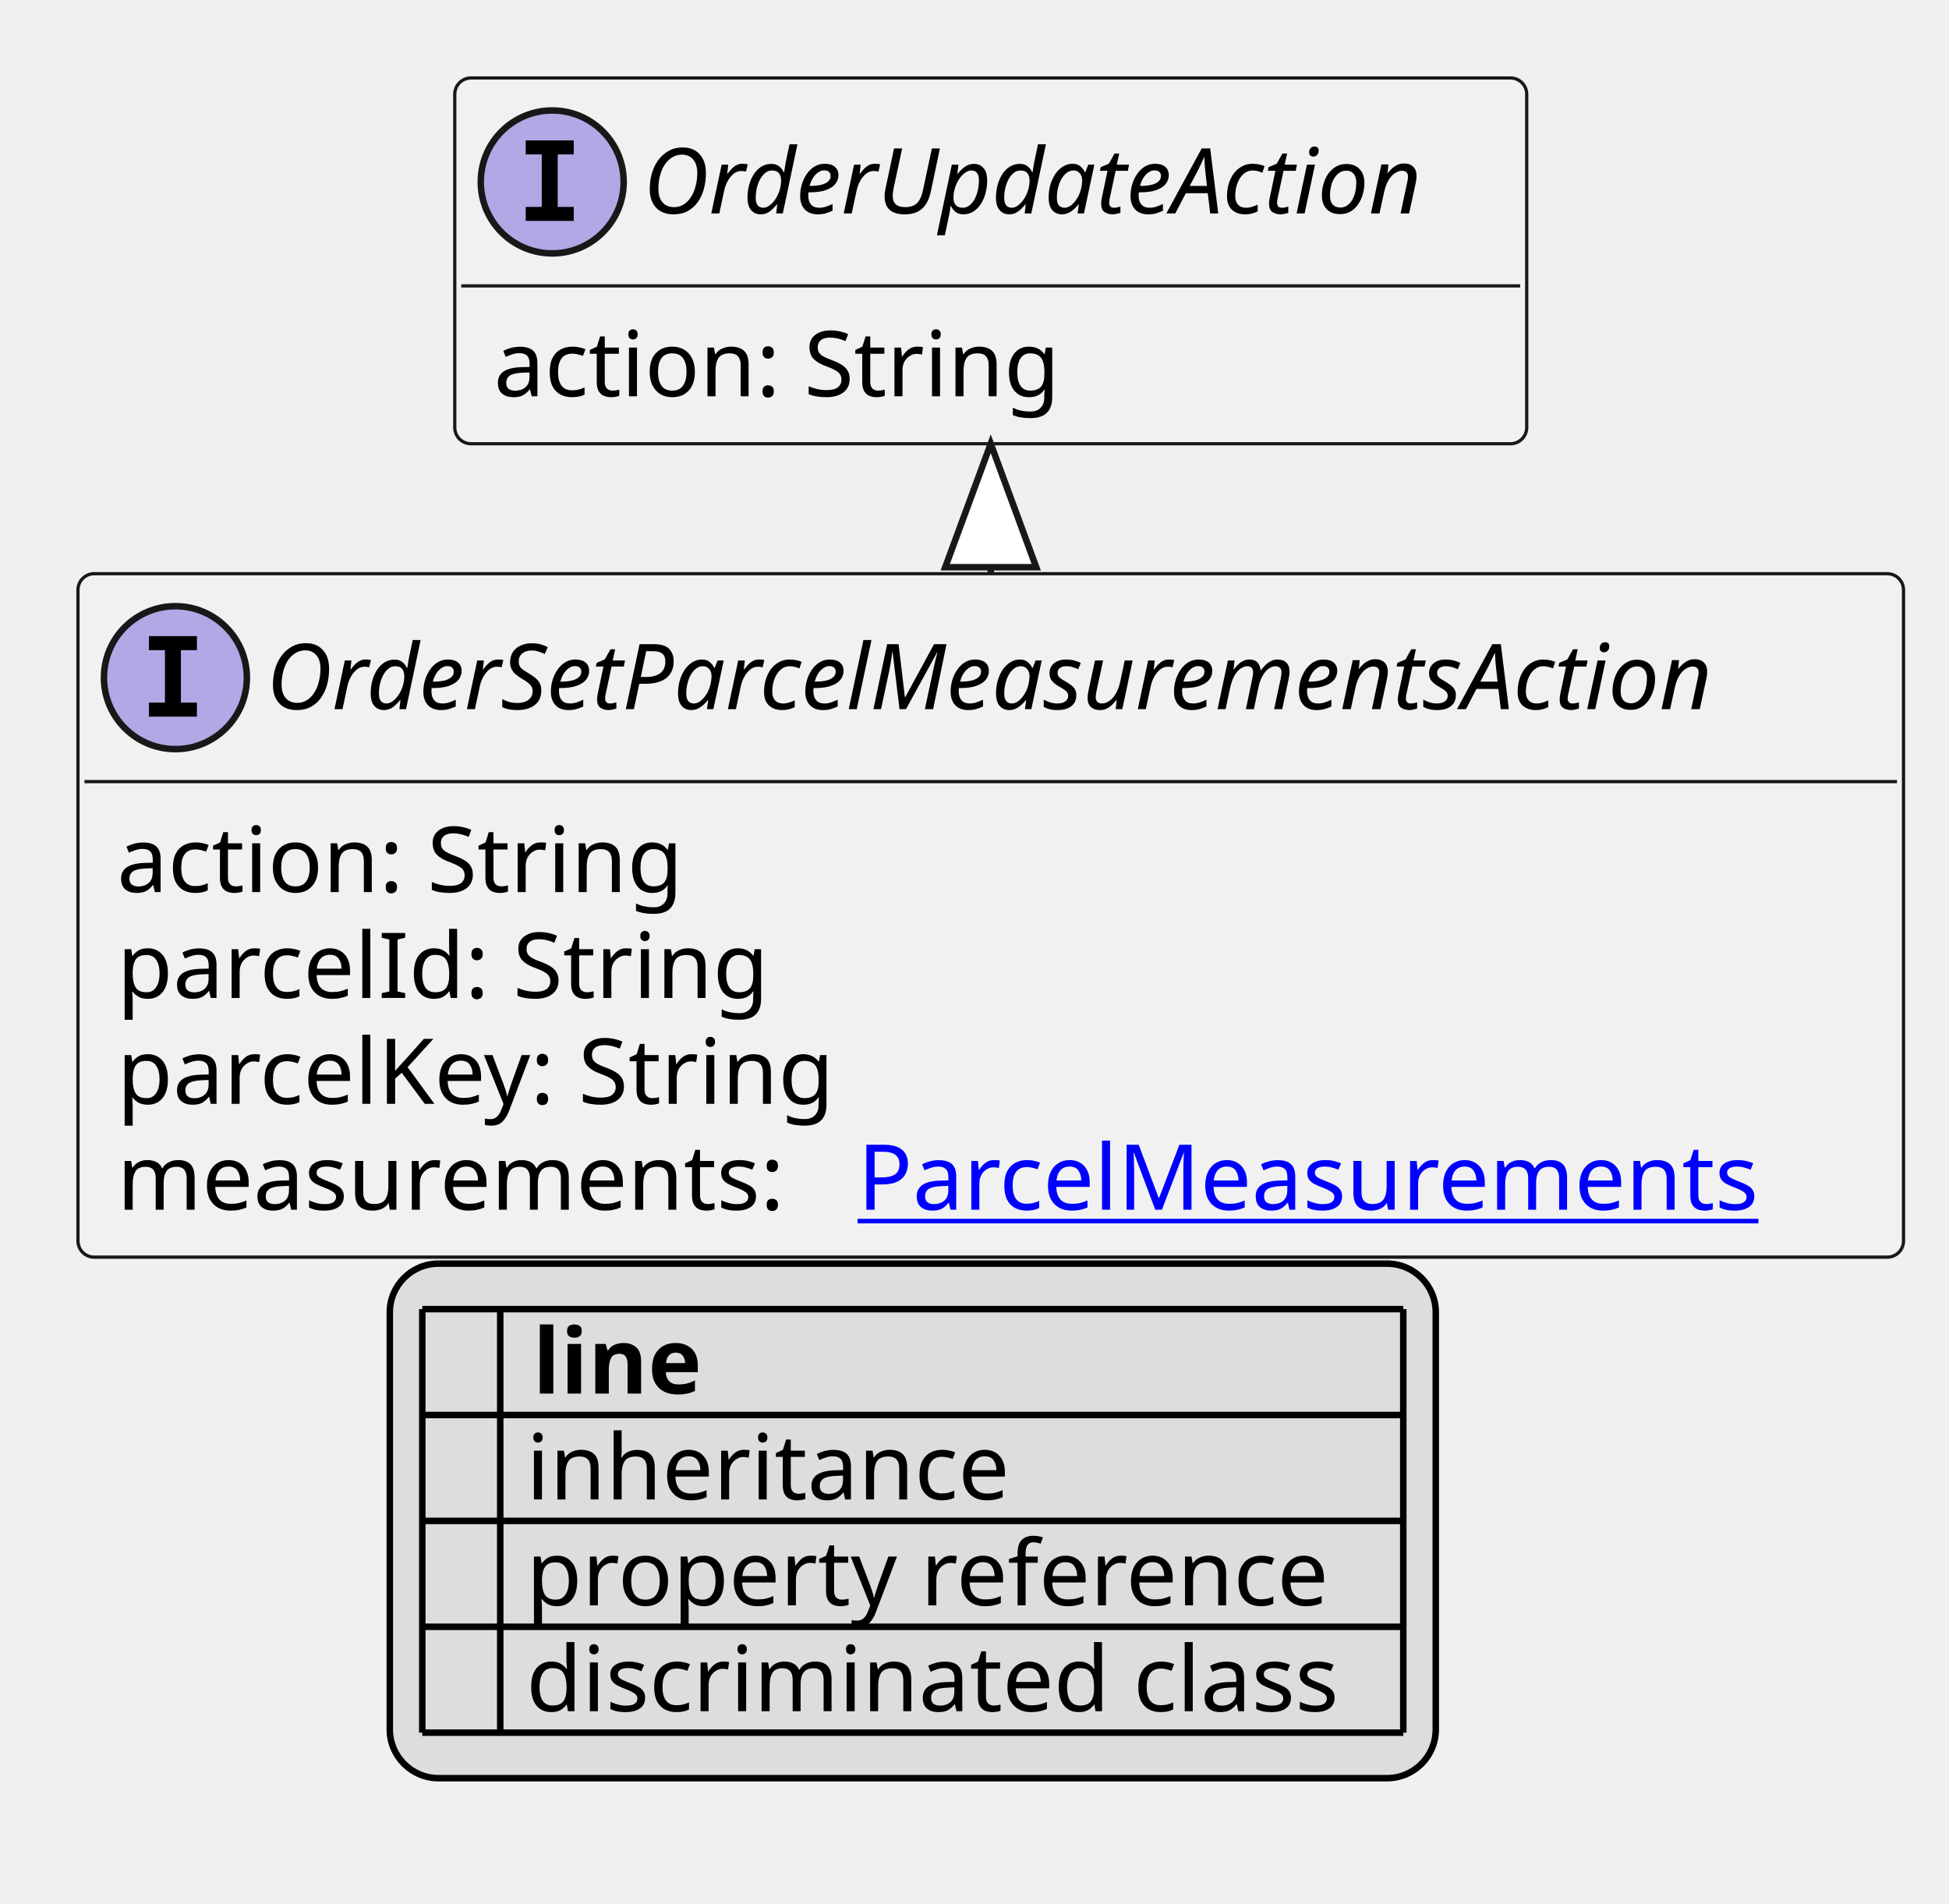
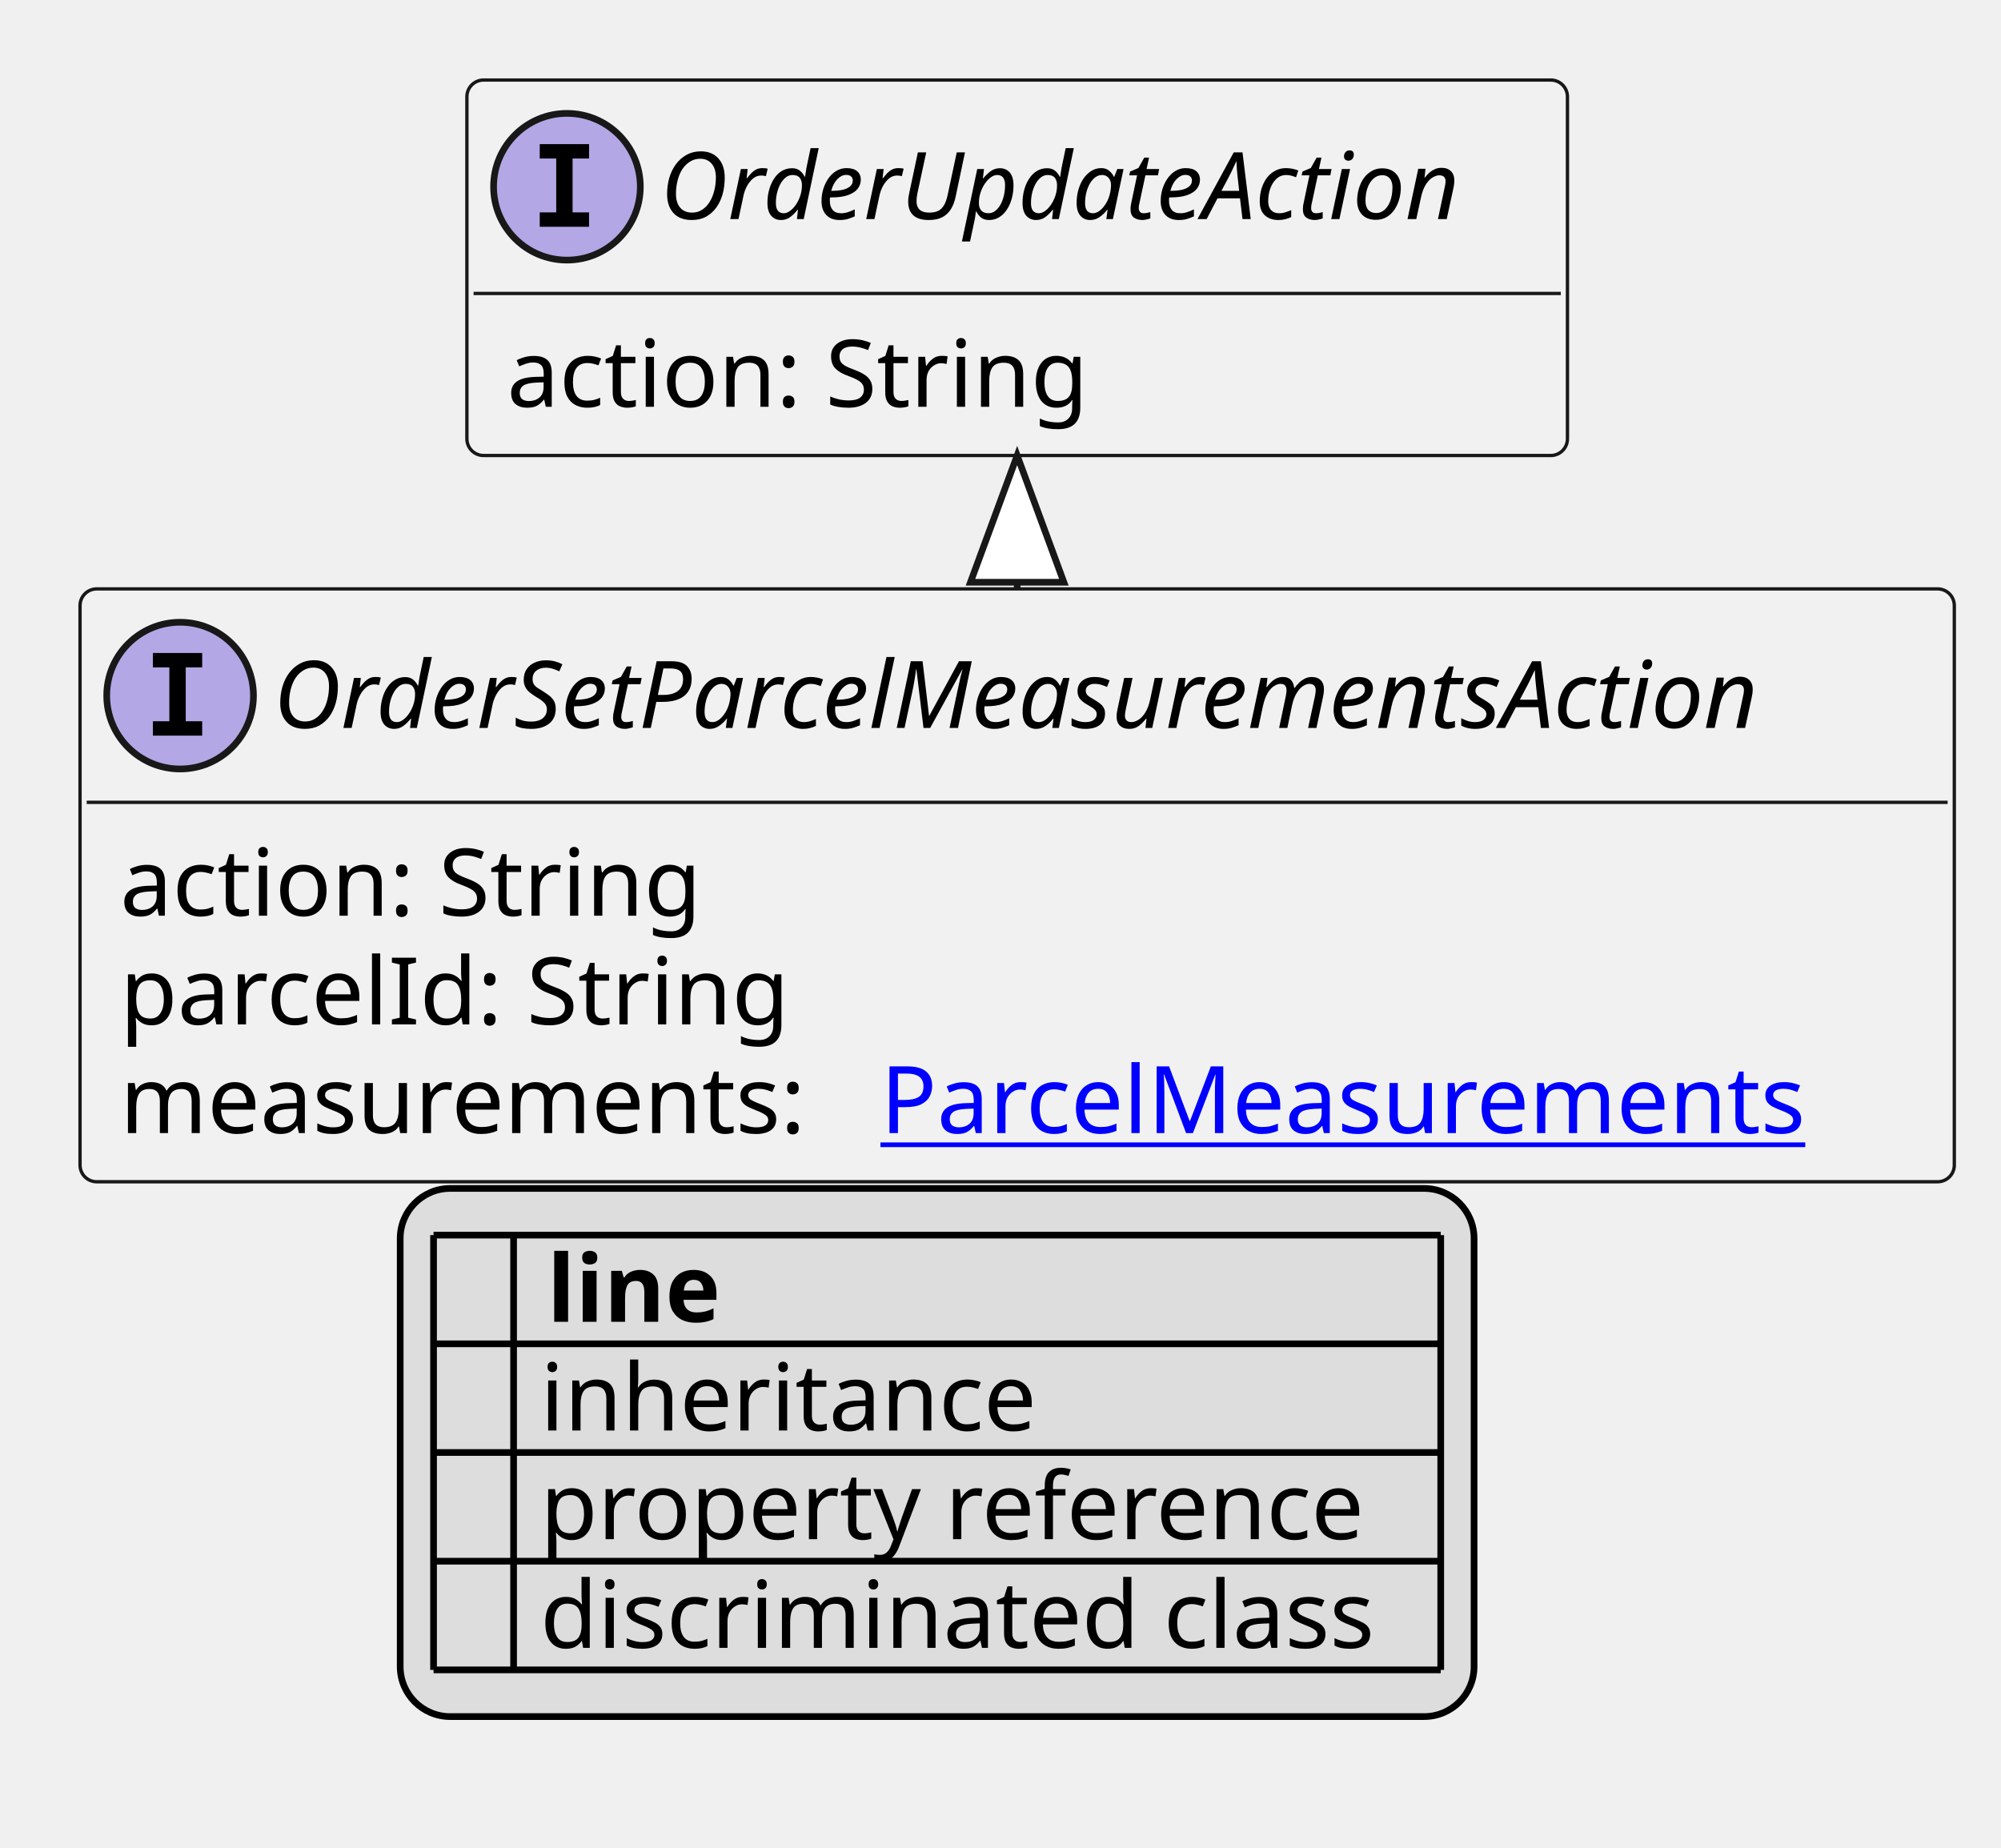
- <svg xmlns="http://www.w3.org/2000/svg" xmlns:xlink="http://www.w3.org/1999/xlink" contentStyleType="text/css" height="293px" preserveAspectRatio="none" style="width:300px;height:293px;background:#FFFFFF;" version="1.1" viewBox="0 0 300 293" width="300px" zoomAndPan="magnify">
+ <svg xmlns="http://www.w3.org/2000/svg" xmlns:xlink="http://www.w3.org/1999/xlink" contentStyleType="text/css" height="277px" preserveAspectRatio="none" style="width:300px;height:277px;background:#FFFFFF;" version="1.1" viewBox="0 0 300 277" width="300px" zoomAndPan="magnify">
  <defs>
-     <filter height="1" id="bbyjg9dd6akbq0" width="1" x="0" y="0">
+     <filter height="1" id="b19ccvywldb65w0" width="1" x="0" y="0">
      <feFlood flood-color="#000000" result="flood" />
      <feComposite in="SourceGraphic" in2="flood" operator="over" />
    </filter>
-     <filter height="1" id="bbyjg9dd6akbq1" width="1" x="0" y="0">
+     <filter height="1" id="b19ccvywldb65w1" width="1" x="0" y="0">
      <feFlood flood-color="#008000" result="flood" />
      <feComposite in="SourceGraphic" in2="flood" operator="over" />
    </filter>
-     <filter height="1" id="bbyjg9dd6akbq2" width="1" x="0" y="0">
+     <filter height="1" id="b19ccvywldb65w2" width="1" x="0" y="0">
      <feFlood flood-color="#0000FF" result="flood" />
      <feComposite in="SourceGraphic" in2="flood" operator="over" />
    </filter>
  </defs>
  <g>
    <a href="OrderSetParcelMeasurementsAction.svg" target="_top" title="OrderSetParcelMeasurementsAction.svg" xlink:actuate="onRequest" xlink:href="OrderSetParcelMeasurementsAction.svg" xlink:show="new" xlink:title="OrderSetParcelMeasurementsAction.svg" xlink:type="simple">
      <g id="elem_OrderSetParcelMeasurementsAction">
-         <rect codeLine="10" fill="#F1F1F1" height="105.188" id="OrderSetParcelMeasurementsAction" rx="2.5" ry="2.5" style="stroke:#181818;stroke-width:0.5;" width="281" x="12" y="88.297" />
+         <rect codeLine="10" fill="#F1F1F1" height="88.891" id="OrderSetParcelMeasurementsAction" rx="2.5" ry="2.5" style="stroke:#181818;stroke-width:0.5;" width="281" x="12" y="88.297" />
        <ellipse cx="27" cy="104.297" fill="#B4A7E5" rx="11" ry="11" style="stroke:#181818;stroke-width:1.0;" />
        <path d="M22.922,100.062 L22.922,97.906 L30.312,97.906 L30.312,100.062 L27.844,100.062 L27.844,108.141 L30.312,108.141 L30.312,110.297 L22.922,110.297 L22.922,108.141 L25.391,108.141 L25.391,100.062 L22.922,100.062 Z " fill="#000000" />
        <text fill="#000000" font-family="sans-serif" font-size="14" font-style="italic" lengthAdjust="spacing" textLength="249" x="41" y="109.144">OrderSetParcelMeasurementsAction</text>
        <line style="stroke:#181818;stroke-width:0.5;" x1="13" x2="292" y1="120.297" y2="120.297" />
        <text fill="#000000" font-family="sans-serif" font-size="14" lengthAdjust="spacing" textLength="91" x="18" y="137.292">action: String</text>
        <text fill="#000000" font-family="sans-serif" font-size="14" lengthAdjust="spacing" textLength="103" x="18" y="153.589">parcelId: String</text>
-         <text fill="#000000" font-family="sans-serif" font-size="14" lengthAdjust="spacing" textLength="116" x="18" y="169.886">parcelKey: String</text>
-         <text fill="#000000" font-family="sans-serif" font-size="14" lengthAdjust="spacing" textLength="110" x="18" y="186.183">measurements:</text>
+         <text fill="#000000" font-family="sans-serif" font-size="14" lengthAdjust="spacing" textLength="110" x="18" y="169.886">measurements:</text>
        <a href="ParcelMeasurements.svg" target="_top" title="ParcelMeasurements.svg" xlink:actuate="onRequest" xlink:href="ParcelMeasurements.svg" xlink:show="new" xlink:title="ParcelMeasurements.svg" xlink:type="simple">
-           <text fill="#0000FF" font-family="sans-serif" font-size="14" lengthAdjust="spacing" text-decoration="underline" textLength="146" x="132" y="186.183">ParcelMeasurements</text>
+           <text fill="#0000FF" font-family="sans-serif" font-size="14" lengthAdjust="spacing" text-decoration="underline" textLength="146" x="132" y="169.886">ParcelMeasurements</text>
        </a>
      </g>
    </a>
    <a href="OrderUpdateAction.svg" target="_top" title="OrderUpdateAction.svg" xlink:actuate="onRequest" xlink:href="OrderUpdateAction.svg" xlink:show="new" xlink:title="OrderUpdateAction.svg" xlink:type="simple">
      <g id="elem_OrderUpdateAction">
-         <rect codeLine="16" fill="#F1F1F1" height="56.297" id="OrderUpdateAction" rx="2.5" ry="2.5" style="stroke:#181818;stroke-width:0.5;" width="165" x="70" y="12" />
+         <rect codeLine="15" fill="#F1F1F1" height="56.297" id="OrderUpdateAction" rx="2.5" ry="2.5" style="stroke:#181818;stroke-width:0.5;" width="165" x="70" y="12" />
        <ellipse cx="85" cy="28" fill="#B4A7E5" rx="11" ry="11" style="stroke:#181818;stroke-width:1.0;" />
        <path d="M80.922,23.766 L80.922,21.609 L88.312,21.609 L88.312,23.766 L85.844,23.766 L85.844,31.844 L88.312,31.844 L88.312,34 L80.922,34 L80.922,31.844 L83.391,31.844 L83.391,23.766 L80.922,23.766 Z " fill="#000000" />
        <text fill="#000000" font-family="sans-serif" font-size="14" font-style="italic" lengthAdjust="spacing" textLength="133" x="99" y="32.847">OrderUpdateAction</text>
        <line style="stroke:#181818;stroke-width:0.5;" x1="71" x2="234" y1="44" y2="44" />
        <text fill="#000000" font-family="sans-serif" font-size="14" lengthAdjust="spacing" textLength="91" x="76" y="60.995">action: String</text>
      </g>
    </a>
    <line style="stroke:#181818;stroke-width:1.0;" x1="152.5" x2="152.5" y1="68.297" y2="88.297" />
    <polygon fill="#FFFFFF" points="152.5,68.297,145.5,87.297,159.5,87.297,152.5,68.297" style="stroke:#181818;stroke-width:1.0;" />
-     <rect fill="#DDDDDD" height="79.188" id="_legend" rx="7.5" ry="7.5" style="stroke:#000000;stroke-width:1.0;" width="161" x="60" y="194.484" />
-     <text fill="#000000" font-family="sans-serif" font-size="14" font-weight="bold" lengthAdjust="spacing" textLength="5" x="65" y="214.48"> </text>
-     <text fill="#000000" font-family="sans-serif" font-size="14" font-weight="bold" lengthAdjust="spacing" textLength="28" x="82" y="214.48">line</text>
-     <text fill="#000000" filter="url(#bbyjg9dd6akbq0)" font-family="sans-serif" font-size="14" lengthAdjust="spacing" textLength="12" x="65" y="230.776">   </text>
-     <text fill="#000000" font-family="sans-serif" font-size="14" lengthAdjust="spacing" textLength="77" x="81" y="230.776">inheritance</text>
-     <text fill="#000000" filter="url(#bbyjg9dd6akbq1)" font-family="sans-serif" font-size="14" lengthAdjust="spacing" textLength="12" x="65" y="247.073">   </text>
-     <text fill="#000000" font-family="sans-serif" font-size="14" lengthAdjust="spacing" textLength="129" x="81" y="247.073">property reference</text>
-     <text fill="#000000" filter="url(#bbyjg9dd6akbq2)" font-family="sans-serif" font-size="14" lengthAdjust="spacing" textLength="12" x="65" y="263.37">   </text>
-     <text fill="#000000" font-family="sans-serif" font-size="14" lengthAdjust="spacing" textLength="131" x="81" y="263.37">discriminated class</text>
+     <rect fill="#DDDDDD" height="79.188" id="_legend" rx="7.5" ry="7.5" style="stroke:#000000;stroke-width:1.0;" width="161" x="60" y="178.188" />
+     <text fill="#000000" font-family="sans-serif" font-size="14" font-weight="bold" lengthAdjust="spacing" textLength="5" x="65" y="198.183"> </text>
+     <text fill="#000000" font-family="sans-serif" font-size="14" font-weight="bold" lengthAdjust="spacing" textLength="28" x="82" y="198.183">line</text>
+     <text fill="#000000" filter="url(#b19ccvywldb65w0)" font-family="sans-serif" font-size="14" lengthAdjust="spacing" textLength="12" x="65" y="214.48">   </text>
+     <text fill="#000000" font-family="sans-serif" font-size="14" lengthAdjust="spacing" textLength="77" x="81" y="214.48">inheritance</text>
+     <text fill="#000000" filter="url(#b19ccvywldb65w1)" font-family="sans-serif" font-size="14" lengthAdjust="spacing" textLength="12" x="65" y="230.776">   </text>
+     <text fill="#000000" font-family="sans-serif" font-size="14" lengthAdjust="spacing" textLength="129" x="81" y="230.776">property reference</text>
+     <text fill="#000000" filter="url(#b19ccvywldb65w2)" font-family="sans-serif" font-size="14" lengthAdjust="spacing" textLength="12" x="65" y="247.073">   </text>
+     <text fill="#000000" font-family="sans-serif" font-size="14" lengthAdjust="spacing" textLength="131" x="81" y="247.073">discriminated class</text>
+     <line style="stroke:#000000;stroke-width:1.0;" x1="65" x2="216" y1="185.188" y2="185.188" />
    <line style="stroke:#000000;stroke-width:1.0;" x1="65" x2="216" y1="201.484" y2="201.484" />
    <line style="stroke:#000000;stroke-width:1.0;" x1="65" x2="216" y1="217.781" y2="217.781" />
    <line style="stroke:#000000;stroke-width:1.0;" x1="65" x2="216" y1="234.078" y2="234.078" />
    <line style="stroke:#000000;stroke-width:1.0;" x1="65" x2="216" y1="250.375" y2="250.375" />
-     <line style="stroke:#000000;stroke-width:1.0;" x1="65" x2="216" y1="266.672" y2="266.672" />
-     <line style="stroke:#000000;stroke-width:1.0;" x1="65" x2="65" y1="201.484" y2="266.672" />
-     <line style="stroke:#000000;stroke-width:1.0;" x1="77" x2="77" y1="201.484" y2="266.672" />
-     <line style="stroke:#000000;stroke-width:1.0;" x1="216" x2="216" y1="201.484" y2="266.672" />
+     <line style="stroke:#000000;stroke-width:1.0;" x1="65" x2="65" y1="185.188" y2="250.375" />
+     <line style="stroke:#000000;stroke-width:1.0;" x1="77" x2="77" y1="185.188" y2="250.375" />
+     <line style="stroke:#000000;stroke-width:1.0;" x1="216" x2="216" y1="185.188" y2="250.375" />
  </g>
</svg>
